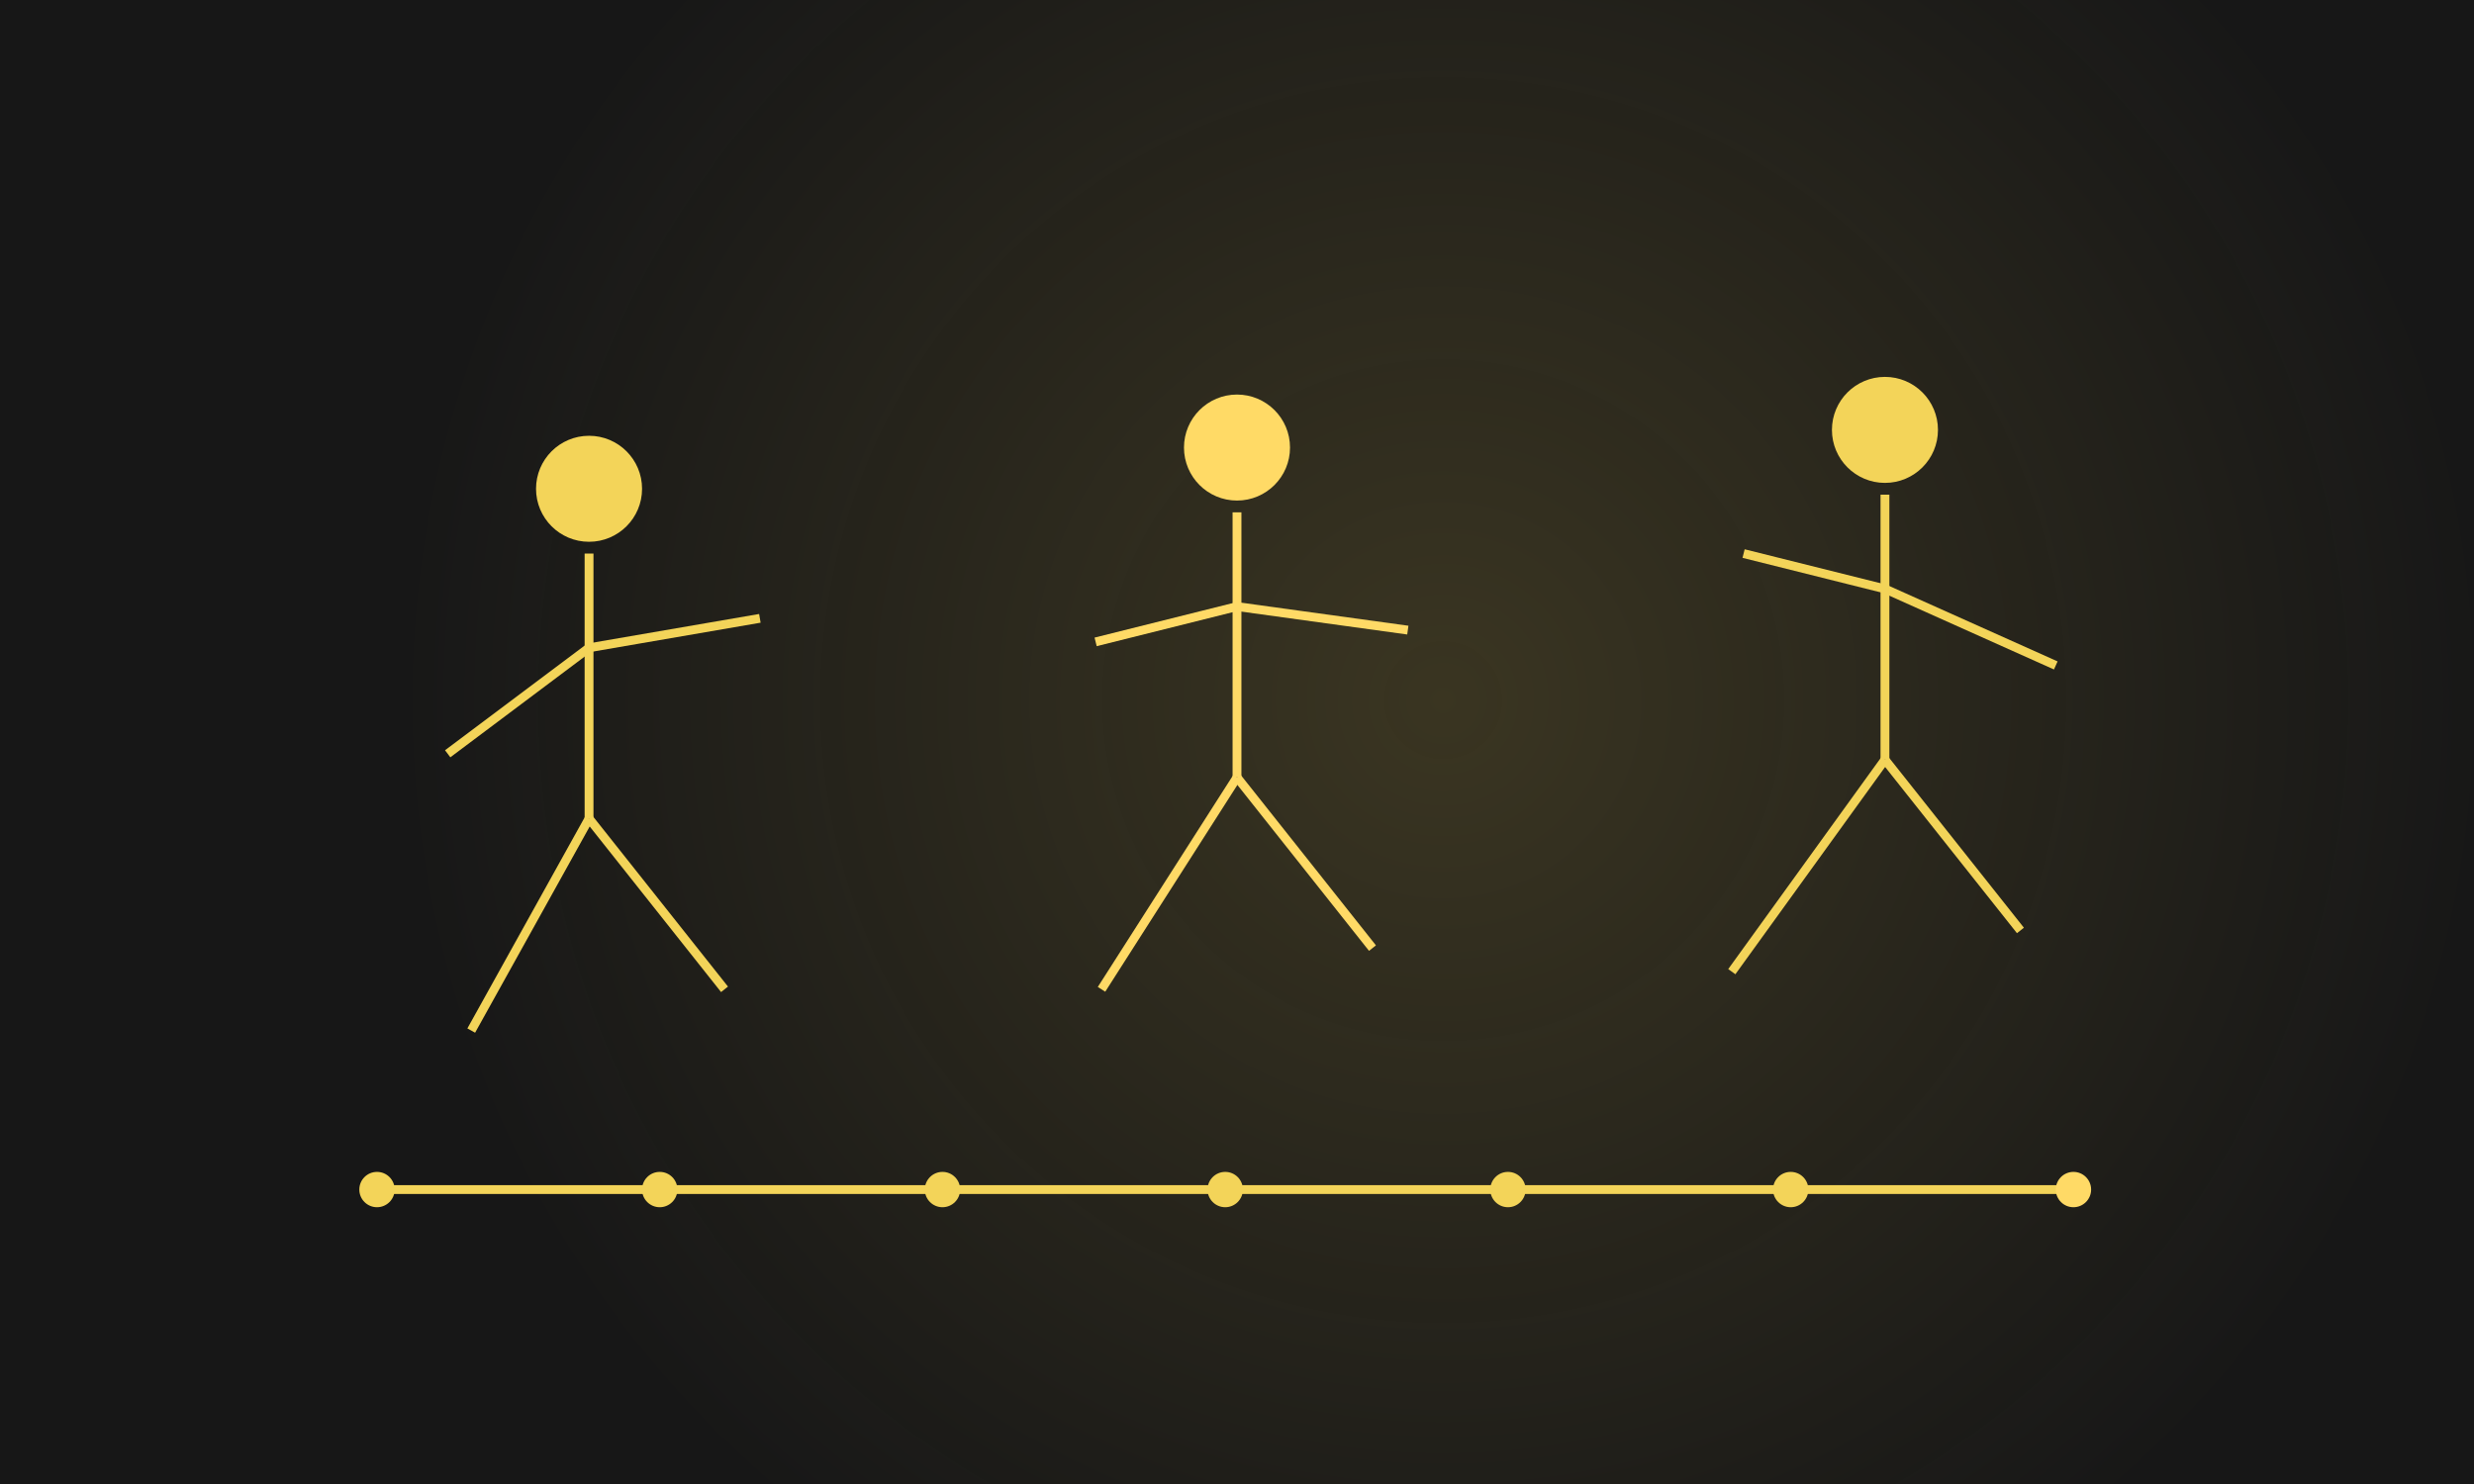
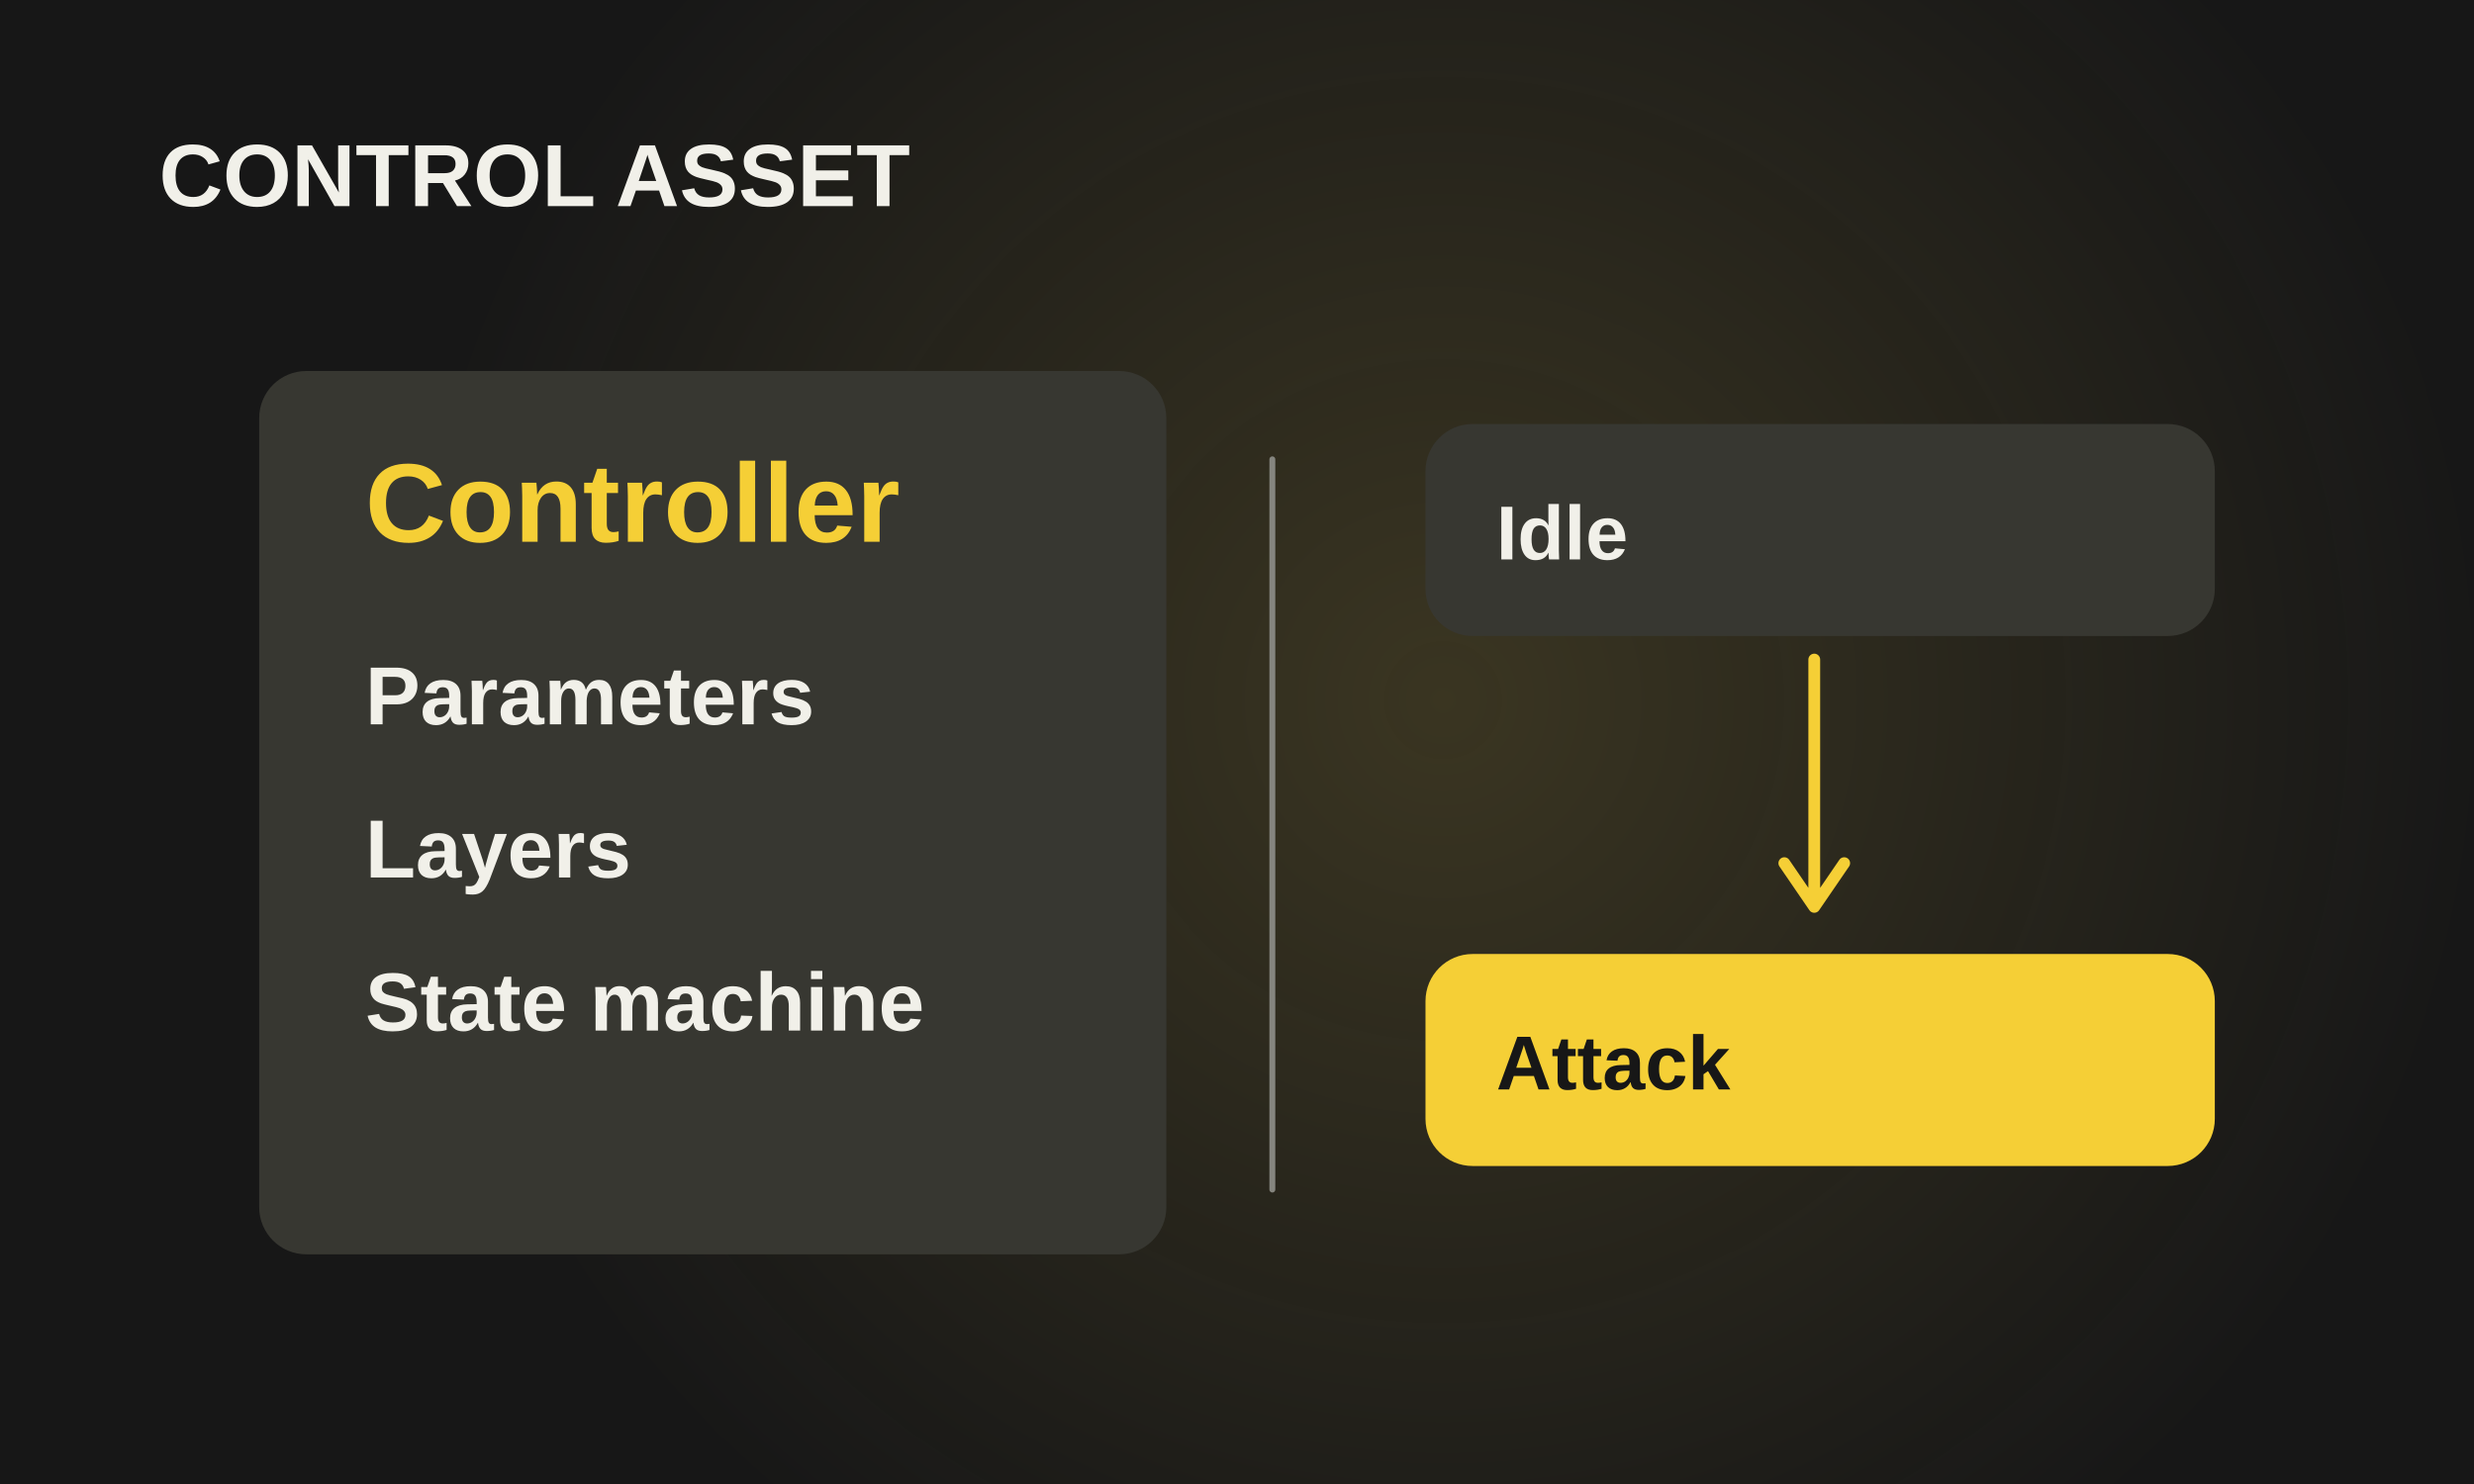
<svg xmlns="http://www.w3.org/2000/svg" class="article-cover" viewBox="0 0 420 252" role="img" aria-label="Animator Controller 용어 카드">
  <defs>
    <radialGradient id="cover-animator-controller-glow">
      <stop stop-color="hsl(48 86% 65%)" stop-opacity=".16" />
      <stop offset="1" stop-color="hsl(48 86% 65%)" stop-opacity="0" />
    </radialGradient>
    <radialGradient id="cover-animator-controller-orb" cx="30%" cy="24%">
      <stop stop-color="#fff7d6" />
      <stop offset=".42" stop-color="hsl(48 86% 65%)" />
      <stop offset="1" stop-color="#46390d" />
    </radialGradient>
  </defs>
  <rect width="420" height="252" fill="#171717" />
  <circle cx="245" cy="119" r="175" fill="url(#cover-animator-controller-glow)" />
-   <circle cx="100" cy="83" r="9" fill="hsl(48 86% 65%)" />
-   <path d="M100 94L100 139" stroke="hsl(48 86% 65%)" stroke-width="1.5" fill="none" />
-   <path d="M100 139L80 175" stroke="hsl(48 86% 65%)" stroke-width="1.5" fill="none" />
-   <path d="M100 139L123 168" stroke="hsl(48 86% 65%)" stroke-width="1.5" fill="none" />
-   <path d="M100 110L76 128" stroke="hsl(48 86% 65%)" stroke-width="1.5" fill="none" />
-   <path d="M100 110L129 105" stroke="hsl(48 86% 65%)" stroke-width="1.5" fill="none" />
-   <circle cx="210" cy="76" r="9" fill="#ffda66" />
-   <path d="M210 87L210 132" stroke="#ffda66" stroke-width="1.5" fill="none" />
-   <path d="M210 132L187 168" stroke="#ffda66" stroke-width="1.5" fill="none" />
-   <path d="M210 132L233 161" stroke="#ffda66" stroke-width="1.5" fill="none" />
-   <path d="M210 103L186 109" stroke="#ffda66" stroke-width="1.5" fill="none" />
-   <path d="M210 103L239 107" stroke="#ffda66" stroke-width="1.5" fill="none" />
-   <circle cx="320" cy="73" r="9" fill="hsl(48 86% 65%)" />
-   <path d="M320 84L320 129" stroke="hsl(48 86% 65%)" stroke-width="1.5" fill="none" />
-   <path d="M320 129L294 165" stroke="hsl(48 86% 65%)" stroke-width="1.5" fill="none" />
-   <path d="M320 129L343 158" stroke="hsl(48 86% 65%)" stroke-width="1.5" fill="none" />
-   <path d="M320 100L296 94" stroke="hsl(48 86% 65%)" stroke-width="1.5" fill="none" />
-   <path d="M320 100L349 113" stroke="hsl(48 86% 65%)" stroke-width="1.5" fill="none" />
-   <path d="M64 202L352 202" stroke="hsl(48 86% 65%)" stroke-width="1.5" fill="none" />
-   <circle cx="64" cy="202" r="3" fill="hsl(48 86% 65%)" />
-   <circle cx="112" cy="202" r="3" fill="hsl(48 86% 65%)" />
-   <circle cx="160" cy="202" r="3" fill="hsl(48 86% 65%)" />
-   <circle cx="208" cy="202" r="3" fill="hsl(48 86% 65%)" />
-   <circle cx="256" cy="202" r="3" fill="hsl(48 86% 65%)" />
-   <circle cx="304" cy="202" r="3" fill="hsl(48 86% 65%)" />
-   <circle cx="352" cy="202" r="3" fill="#ffda66" />
+   <text x="27" y="35" fill="#f1f0e9" font-family="Wanted Sans,Arial,sans-serif" font-size="15" font-weight="600">CONTROL ASSET</text>
+   <rect x="44" y="63" width="154" height="150" rx="8" fill="#373731" />
+   <text x="62" y="92" fill="#f5cf36" font-family="Wanted Sans,Arial,sans-serif" font-size="19" font-weight="600">Controller</text>
+   <text x="62" y="123" fill="#f1f0e9" font-family="Wanted Sans,Arial,sans-serif" font-size="14" font-weight="600">Parameters</text>
+   <text x="62" y="149" fill="#f1f0e9" font-family="Wanted Sans,Arial,sans-serif" font-size="14" font-weight="600">Layers</text>
+   <text x="62" y="175" fill="#f1f0e9" font-family="Wanted Sans,Arial,sans-serif" font-size="14" font-weight="600">State machine</text>
+   <path d="M216 78V202" fill="none" stroke="#85857f" stroke-width="1" stroke-linecap="round" stroke-linejoin="round" />
+   <rect x="242" y="72" width="134" height="36" rx="8" fill="#373731" />
+   <text x="254" y="95" fill="#f1f0e9" font-family="Wanted Sans,Arial,sans-serif" font-size="13" font-weight="600">Idle</text>
+   <rect x="242" y="162" width="134" height="36" rx="8" fill="#f5cf36" />
+   <text x="254" y="185" fill="#171717" font-family="Wanted Sans,Arial,sans-serif" font-size="13" font-weight="600">Attack</text>
+   <path d="M308 112L308 154M302.918 146.572L308 154L313.082 146.572" fill="none" stroke="#f5cf36" stroke-width="2" stroke-linecap="round" stroke-linejoin="round" />
</svg>
